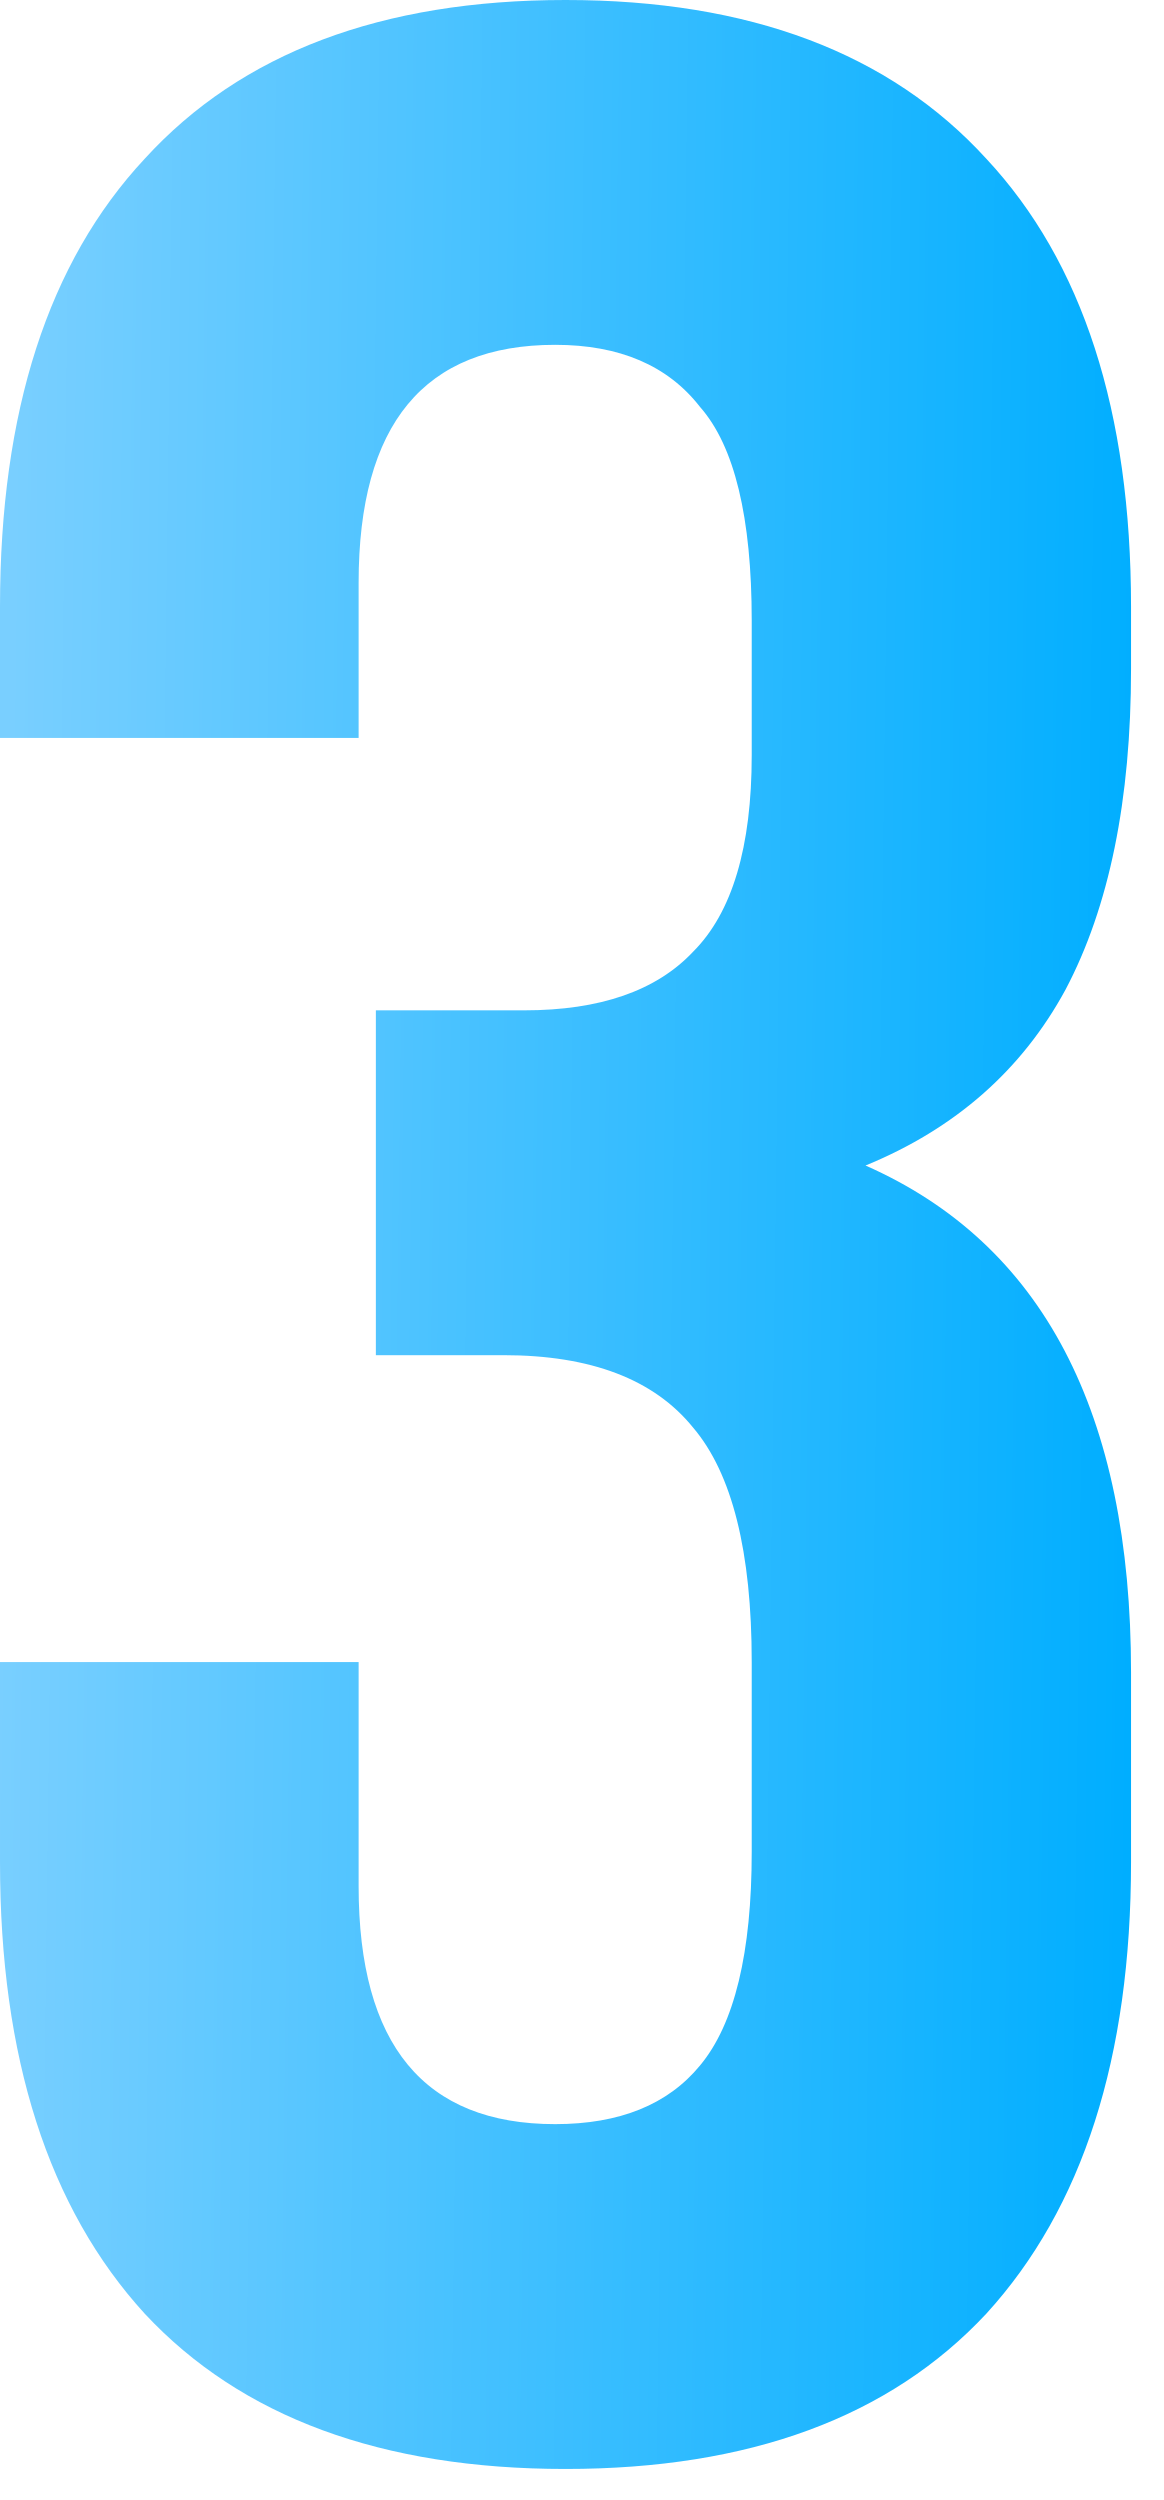
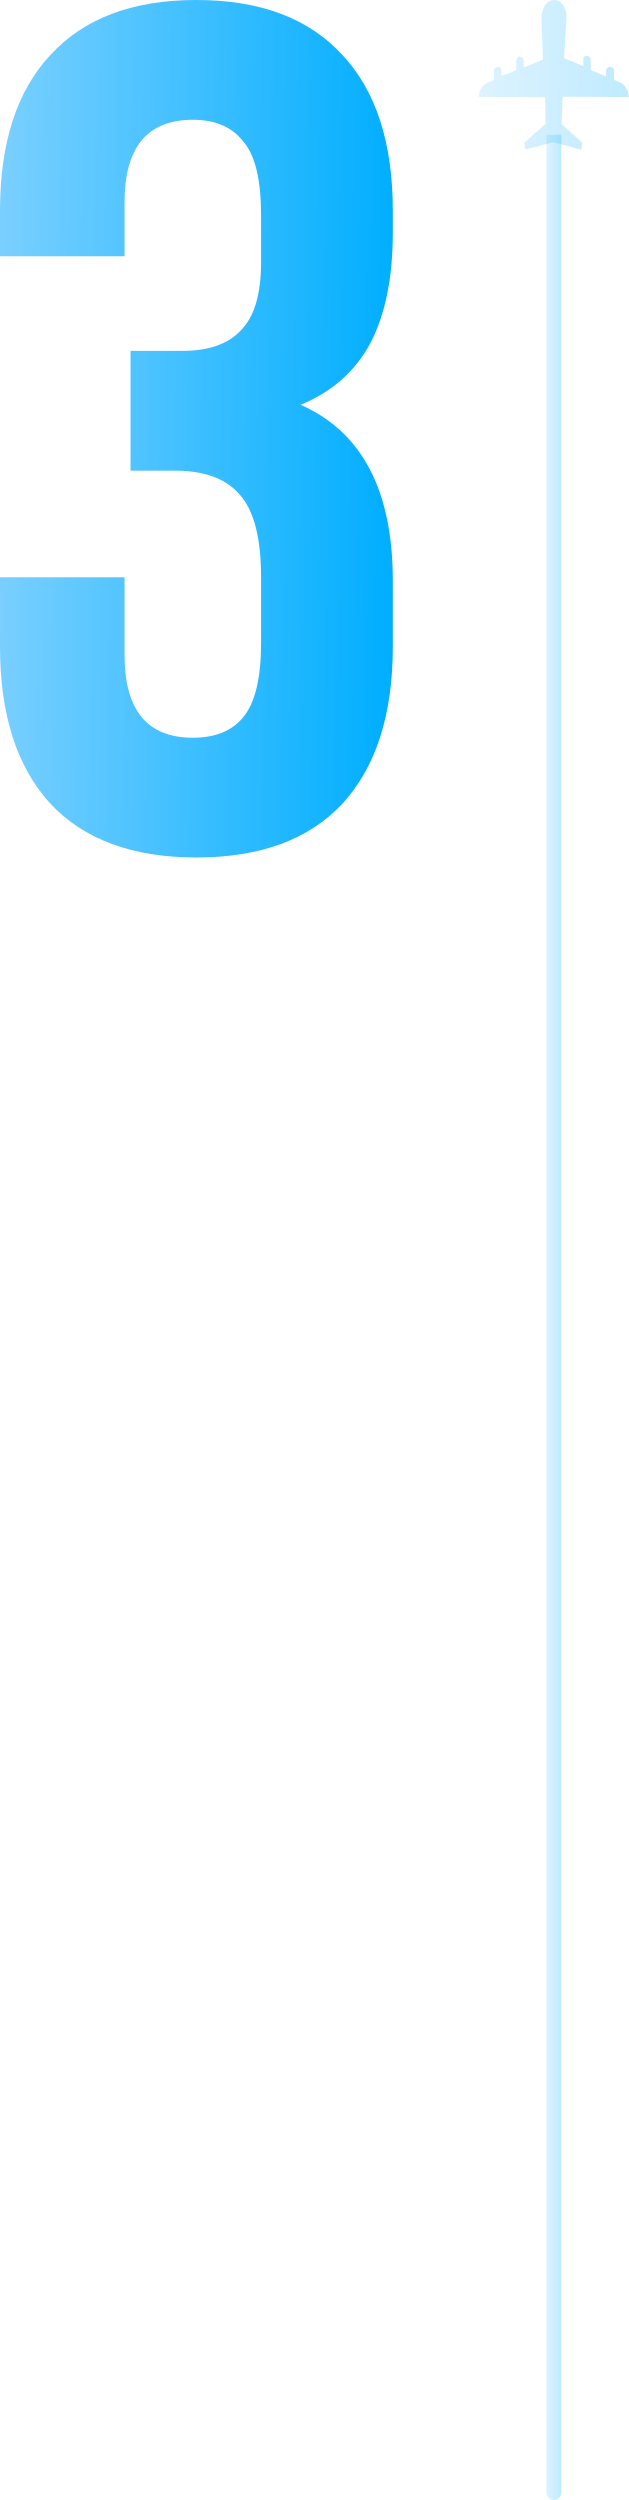
- <svg xmlns="http://www.w3.org/2000/svg" width="27" height="58" viewBox="0 0 27 58" fill="none">
-   <path d="M17.44 14.4C17.44 12 17.04 10.347 16.24 9.44C15.494 8.48 14.374 8 12.88 8C9.84 8 8.32 9.84 8.32 13.52V17.12H0V14.08C0 9.547 1.12 6.08 3.36 3.68C5.6 1.227 8.854 0 13.12 0C17.387 0 20.64 1.227 22.88 3.68C25.12 6.08 26.24 9.547 26.24 14.08V15.52C26.24 18.56 25.734 21.04 24.72 22.96C23.707 24.827 22.16 26.187 20.08 27.04C24.187 28.853 26.24 32.773 26.24 38.8V43.2C26.24 47.733 25.12 51.227 22.88 53.68C20.64 56.08 17.387 57.28 13.12 57.28C8.854 57.28 5.6 56.08 3.36 53.68C1.12 51.227 0 47.733 0 43.2V38.56H8.32V43.76C8.32 47.44 9.84 49.28 12.88 49.28C14.374 49.28 15.494 48.827 16.24 47.92C17.04 46.96 17.44 45.307 17.44 42.96V38.56C17.44 36 16.987 34.187 16.08 33.12C15.174 32 13.707 31.44 11.68 31.44H8.72V23.44H12.16C13.92 23.44 15.227 22.987 16.08 22.08C16.987 21.173 17.44 19.653 17.44 17.52V14.4Z" fill="url(#paint0_linear_381_34721)" />
+ <svg xmlns="http://www.w3.org/2000/svg" width="42" height="167" viewBox="0 0 42 167" fill="none">
+   <path d="M17.44 14.4C17.44 12 17.04 10.347 16.24 9.44C15.494 8.48 14.374 8 12.88 8C9.84 8 8.32 9.84 8.32 13.52V17.12H0V14.08C0 9.547 1.12 6.08 3.36 3.68C5.6 1.227 8.854 0 13.12 0C17.387 0 20.64 1.227 22.88 3.68C25.12 6.08 26.24 9.547 26.24 14.08V15.52C26.24 18.56 25.734 21.04 24.72 22.96C23.707 24.827 22.16 26.187 20.08 27.04C24.187 28.853 26.24 32.773 26.24 38.8V43.2C26.24 47.733 25.12 51.227 22.88 53.68C20.64 56.08 17.387 57.28 13.12 57.28C8.854 57.28 5.6 56.08 3.36 53.68C1.12 51.227 0 47.733 0 43.2V38.56H8.32V43.76C8.32 47.44 9.84 49.28 12.88 49.28C14.374 49.28 15.494 48.827 16.24 47.92C17.04 46.96 17.44 45.307 17.44 42.96V38.56C17.44 36 16.987 34.187 16.08 33.12C15.174 32 13.707 31.44 11.68 31.44H8.72V23.44H12.16C13.92 23.44 15.227 22.987 16.08 22.08C16.987 21.173 17.44 19.653 17.44 17.52V14.4Z" fill="url(#paint0_linear_381_34720)" />
+   <path opacity="0.25" d="M36.5 9H37.5V166.5C37.5 166.776 37.276 167 37 167C36.724 167 36.5 166.776 36.5 166.5V9Z" fill="url(#paint1_linear_381_34720)" />
+   <path opacity="0.25" d="M37.01 0.001C36.402 -0.001 36.171 0.757 36.169 1.213L36.271 3.987L34.976 4.513L34.978 4.057C34.979 3.905 34.865 3.791 34.713 3.79C34.6 3.752 34.523 3.903 34.484 4.017L34.481 4.701L33.492 5.077L33.493 4.697C33.494 4.545 33.38 4.43 33.266 4.468C33.114 4.467 32.999 4.581 32.999 4.733L32.996 5.34L32.73 5.453C32.273 5.603 31.967 5.982 32.003 6.476L36.412 6.495L36.443 8.28L35.031 9.528L35.105 9.984L36.97 9.498L38.83 10L38.908 9.544L37.507 8.285L37.591 6.462L42 6.481C42.002 6.025 41.7 5.568 41.282 5.452L41.017 5.337L41.019 4.729C41.02 4.577 40.907 4.463 40.755 4.462C40.602 4.461 40.488 4.575 40.487 4.727L40.486 5.107L39.461 4.684L39.464 4C39.465 3.849 39.351 3.734 39.199 3.733C39.047 3.733 38.932 3.846 38.97 3.96L38.968 4.416L37.678 3.879L37.842 1.144C37.882 0.727 37.581 -0.034 37.01 0.001Z" fill="url(#paint2_linear_381_34720)" />
  <defs>
-     <linearGradient id="paint0_linear_381_34721" x1="0" y1="36.111" x2="26.236" y2="36.447" gradientUnits="userSpaceOnUse">
+     <linearGradient id="paint0_linear_381_34720" x1="0" y1="36.111" x2="26.236" y2="36.447" gradientUnits="userSpaceOnUse">
+       <stop stop-color="#79CFFF" />
+       <stop offset="1" stop-color="#00AEFF" />
+     </linearGradient>
+     <linearGradient id="paint1_linear_381_34720" x1="36.5" y1="108.609" x2="37.5" y2="108.609" gradientUnits="userSpaceOnUse">
+       <stop stop-color="#79CFFF" />
+       <stop offset="1" stop-color="#00AEFF" />
+     </linearGradient>
+     <linearGradient id="paint2_linear_381_34720" x1="32" y1="6.304" x2="41.992" y2="6.583" gradientUnits="userSpaceOnUse">
      <stop stop-color="#79CFFF" />
      <stop offset="1" stop-color="#00AEFF" />
    </linearGradient>
  </defs>
</svg>
